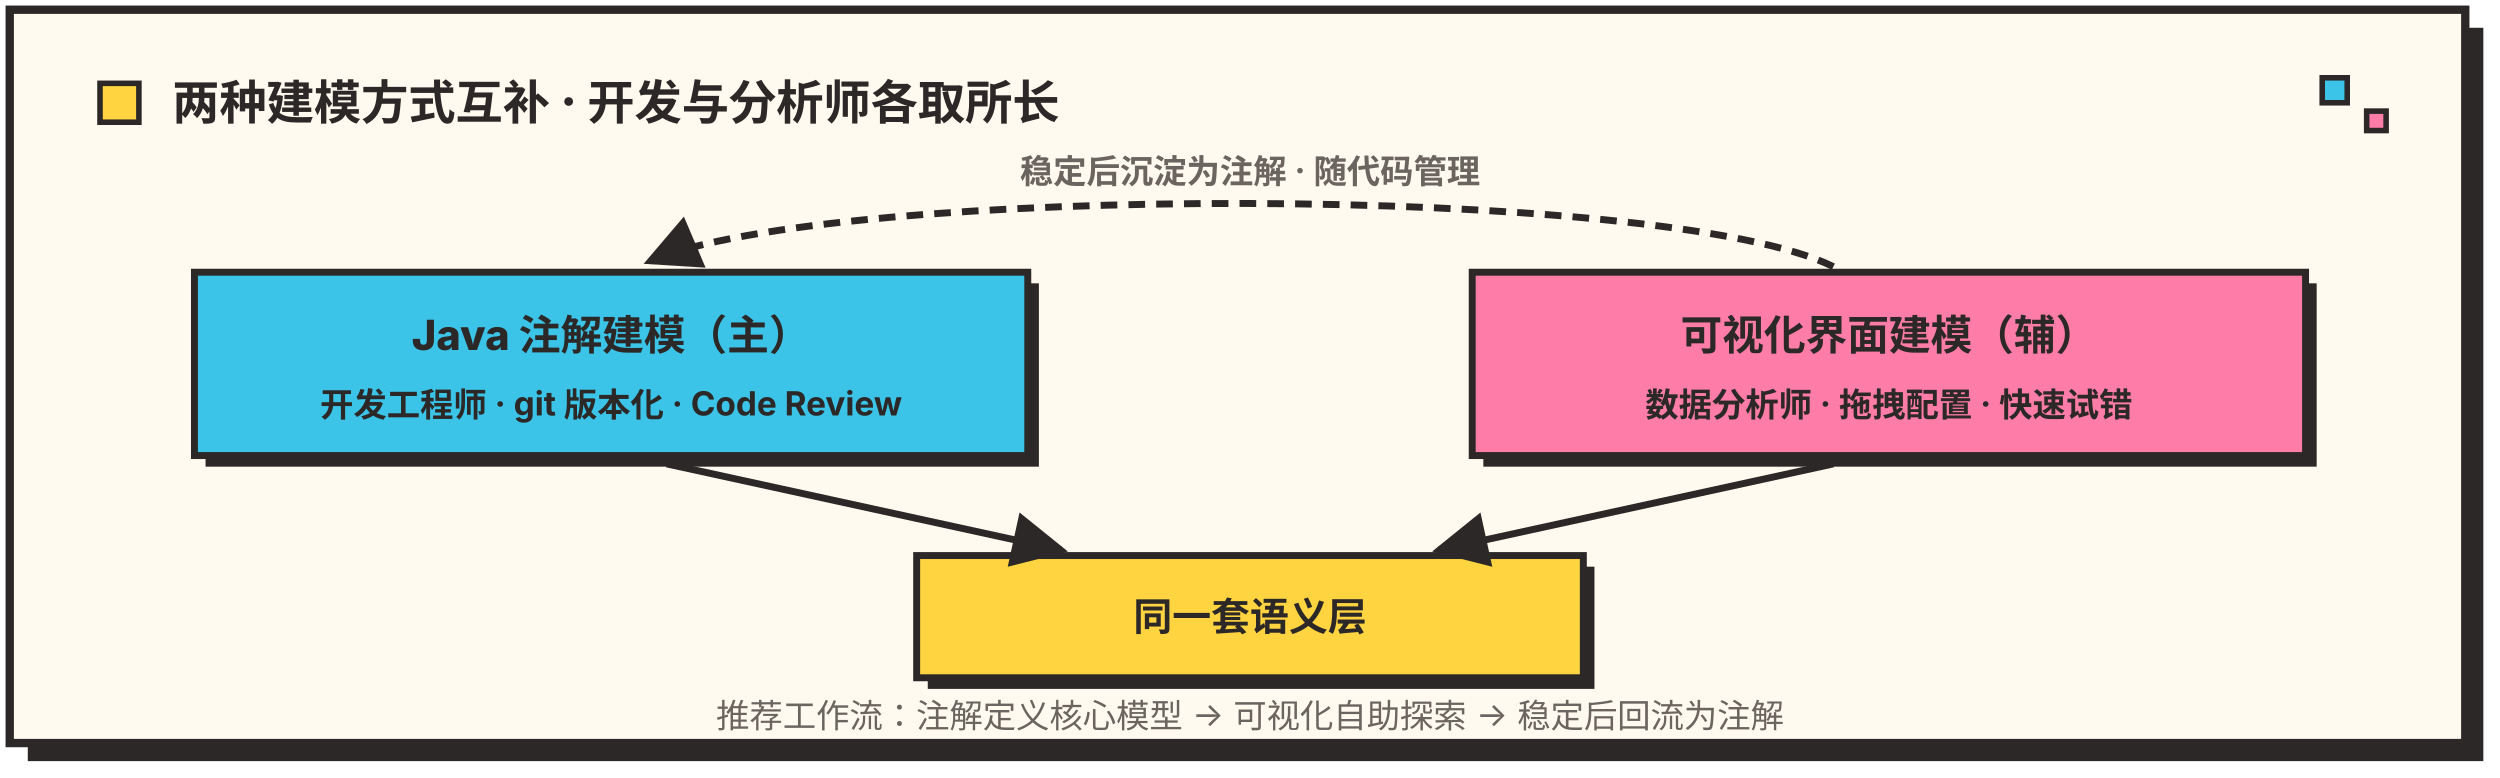
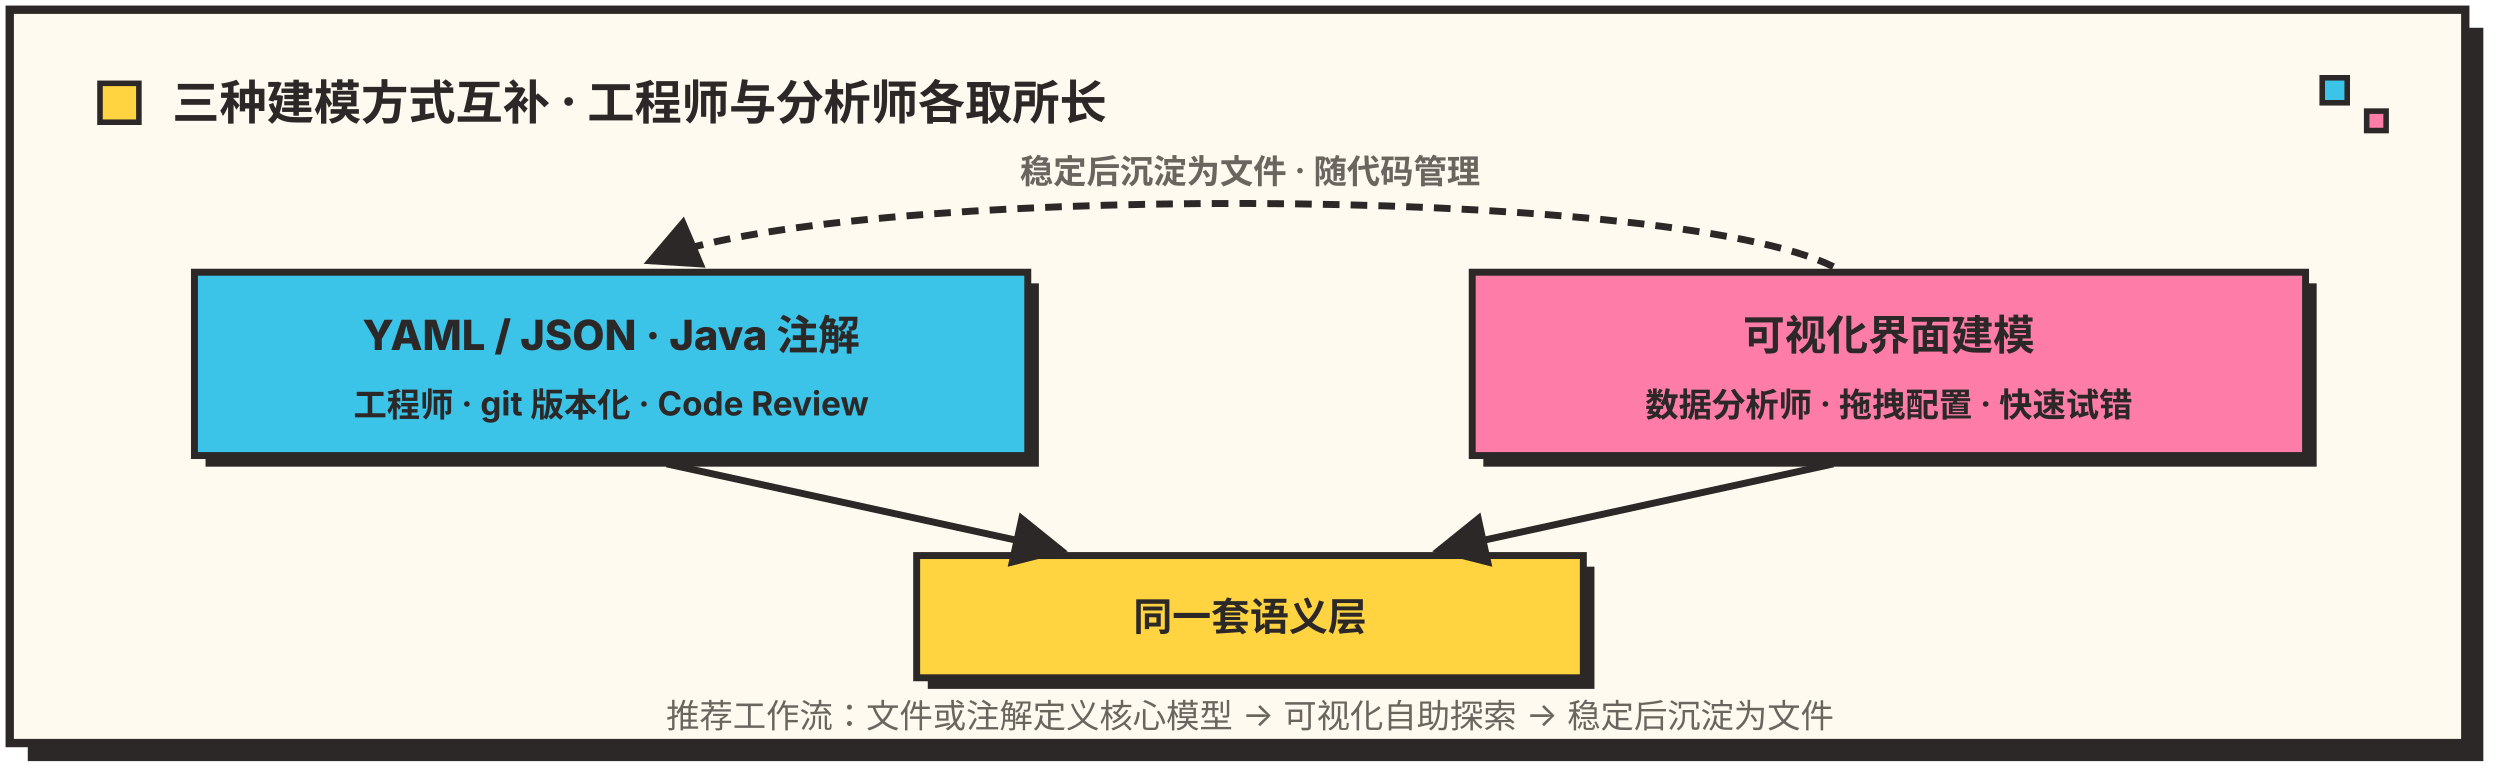
<svg xmlns="http://www.w3.org/2000/svg" width="900" height="280" viewBox="0 0 900 280" role="img" aria-label="两种建模方式">
  <defs>
    <marker id="arw" markerWidth="10" markerHeight="10" refX="7" refY="4" orient="auto">
      <path d="M0 0 L8 4 L0 8 Z" fill="#2B2827" />
    </marker>
  </defs>
  <rect x="10" y="10" width="884" height="264" fill="#2B2827" />
  <rect x="3.5" y="3.5" width="884" height="264" fill="#FFFAEF" stroke="#2B2827" stroke-width="3" />
  <rect x="36" y="30" width="14" height="14" fill="#FFD440" stroke="#2B2827" stroke-width="2" />
-   <text x="62" y="43" font-family="'Space Grotesk', -apple-system, 'PingFang SC', 'Microsoft YaHei', sans-serif" font-size="17" font-weight="800" fill="#2B2827">两种建模方式互补 · 开发与分析师各取所长</text>
+   <text x="62" y="43" font-family="'Space Grotesk', -apple-system, 'PingFang SC', 'Microsoft YaHei', sans-serif" font-size="17" font-weight="800" fill="#2B2827">三种建模方式互补 · 工程师与分析师各取所长</text>
  <rect x="836" y="28" width="9" height="9" fill="#3BC4E8" stroke="#2B2827" stroke-width="2" />
  <rect x="852" y="40" width="7" height="7" fill="#FE7DA8" stroke="#2B2827" stroke-width="2" />
  <g font-family="'Space Grotesk', -apple-system, 'PingFang SC', 'Microsoft YaHei', sans-serif">
    <rect x="74" y="102" width="300" height="66" fill="#2B2827" />
    <rect x="70" y="98" width="300" height="66" fill="#3BC4E8" stroke="#2B2827" stroke-width="2.5" />
-     <text x="220" y="126" text-anchor="middle" font-size="15" font-weight="800" fill="#2B2827">Java 注解建模（主）</text>
-     <text x="220" y="150" text-anchor="middle" font-size="12" font-weight="700" fill="#2B2827">开发工程师 · git 版本化 · Code Review</text>
+     <text x="220" y="126" text-anchor="middle" font-size="15" font-weight="800" fill="#2B2827">YAML / JSON · Java 注解</text>
+     <text x="220" y="150" text-anchor="middle" font-size="12" font-weight="700" fill="#2B2827">工程师 · git 版本化 · Code Review</text>
    <rect x="534" y="102" width="300" height="66" fill="#2B2827" />
    <rect x="530" y="98" width="300" height="66" fill="#FE7DA8" stroke="#2B2827" stroke-width="2.5" />
-     <text x="680" y="126" text-anchor="middle" font-size="15" font-weight="800" fill="#2B2827">可视化界面建模（辅）</text>
+     <text x="680" y="126" text-anchor="middle" font-size="15" font-weight="800" fill="#2B2827">可视化界面建模</text>
    <text x="680" y="150" text-anchor="middle" font-size="12" font-weight="700" fill="#2B2827">数据分析师 · 拖拽配置 · 快速试错</text>
    <rect x="334" y="204" width="240" height="44" fill="#2B2827" />
    <rect x="330" y="200" width="240" height="44" fill="#FFD440" stroke="#2B2827" stroke-width="2.5" />
    <text x="450" y="227" text-anchor="middle" font-size="14" font-weight="800" fill="#2B2827">同一套语义层</text>
-     <text x="450" y="66" text-anchor="middle" font-size="12" font-weight="700" fill="#6B6560">稳定后沉淀为注解 · 随代码管理</text>
+     <text x="450" y="66" text-anchor="middle" font-size="12" font-weight="700" fill="#6B6560">稳定后沉淀为文件 · 随代码管理</text>
  </g>
  <line x1="240" y1="167" x2="382" y2="198" stroke="#2B2827" stroke-width="2.5" marker-end="url(#arw)" />
  <line x1="660" y1="167" x2="518" y2="198" stroke="#2B2827" stroke-width="2.5" marker-end="url(#arw)" />
  <path d="M660 96 C 600 66, 300 66, 234 94" fill="none" stroke="#2B2827" stroke-width="2.5" stroke-dasharray="6 4" marker-end="url(#arw)" />
-   <text x="450" y="262" text-anchor="middle" font-family="'Space Grotesk', -apple-system, 'PingFang SC', 'Microsoft YaHei', sans-serif" font-size="12" fill="#6B6560">推荐工作流：注解定义核心模型 → 可视化自助探索 → 稳定后回流为注解</text>
+   <text x="450" y="262" text-anchor="middle" font-family="'Space Grotesk', -apple-system, 'PingFang SC', 'Microsoft YaHei', sans-serif" font-size="12" fill="#6B6560">推荐工作流：文件或注解定义核心模型 → 可视化自助探索 → 稳定后沉淀为文件</text>
</svg>
